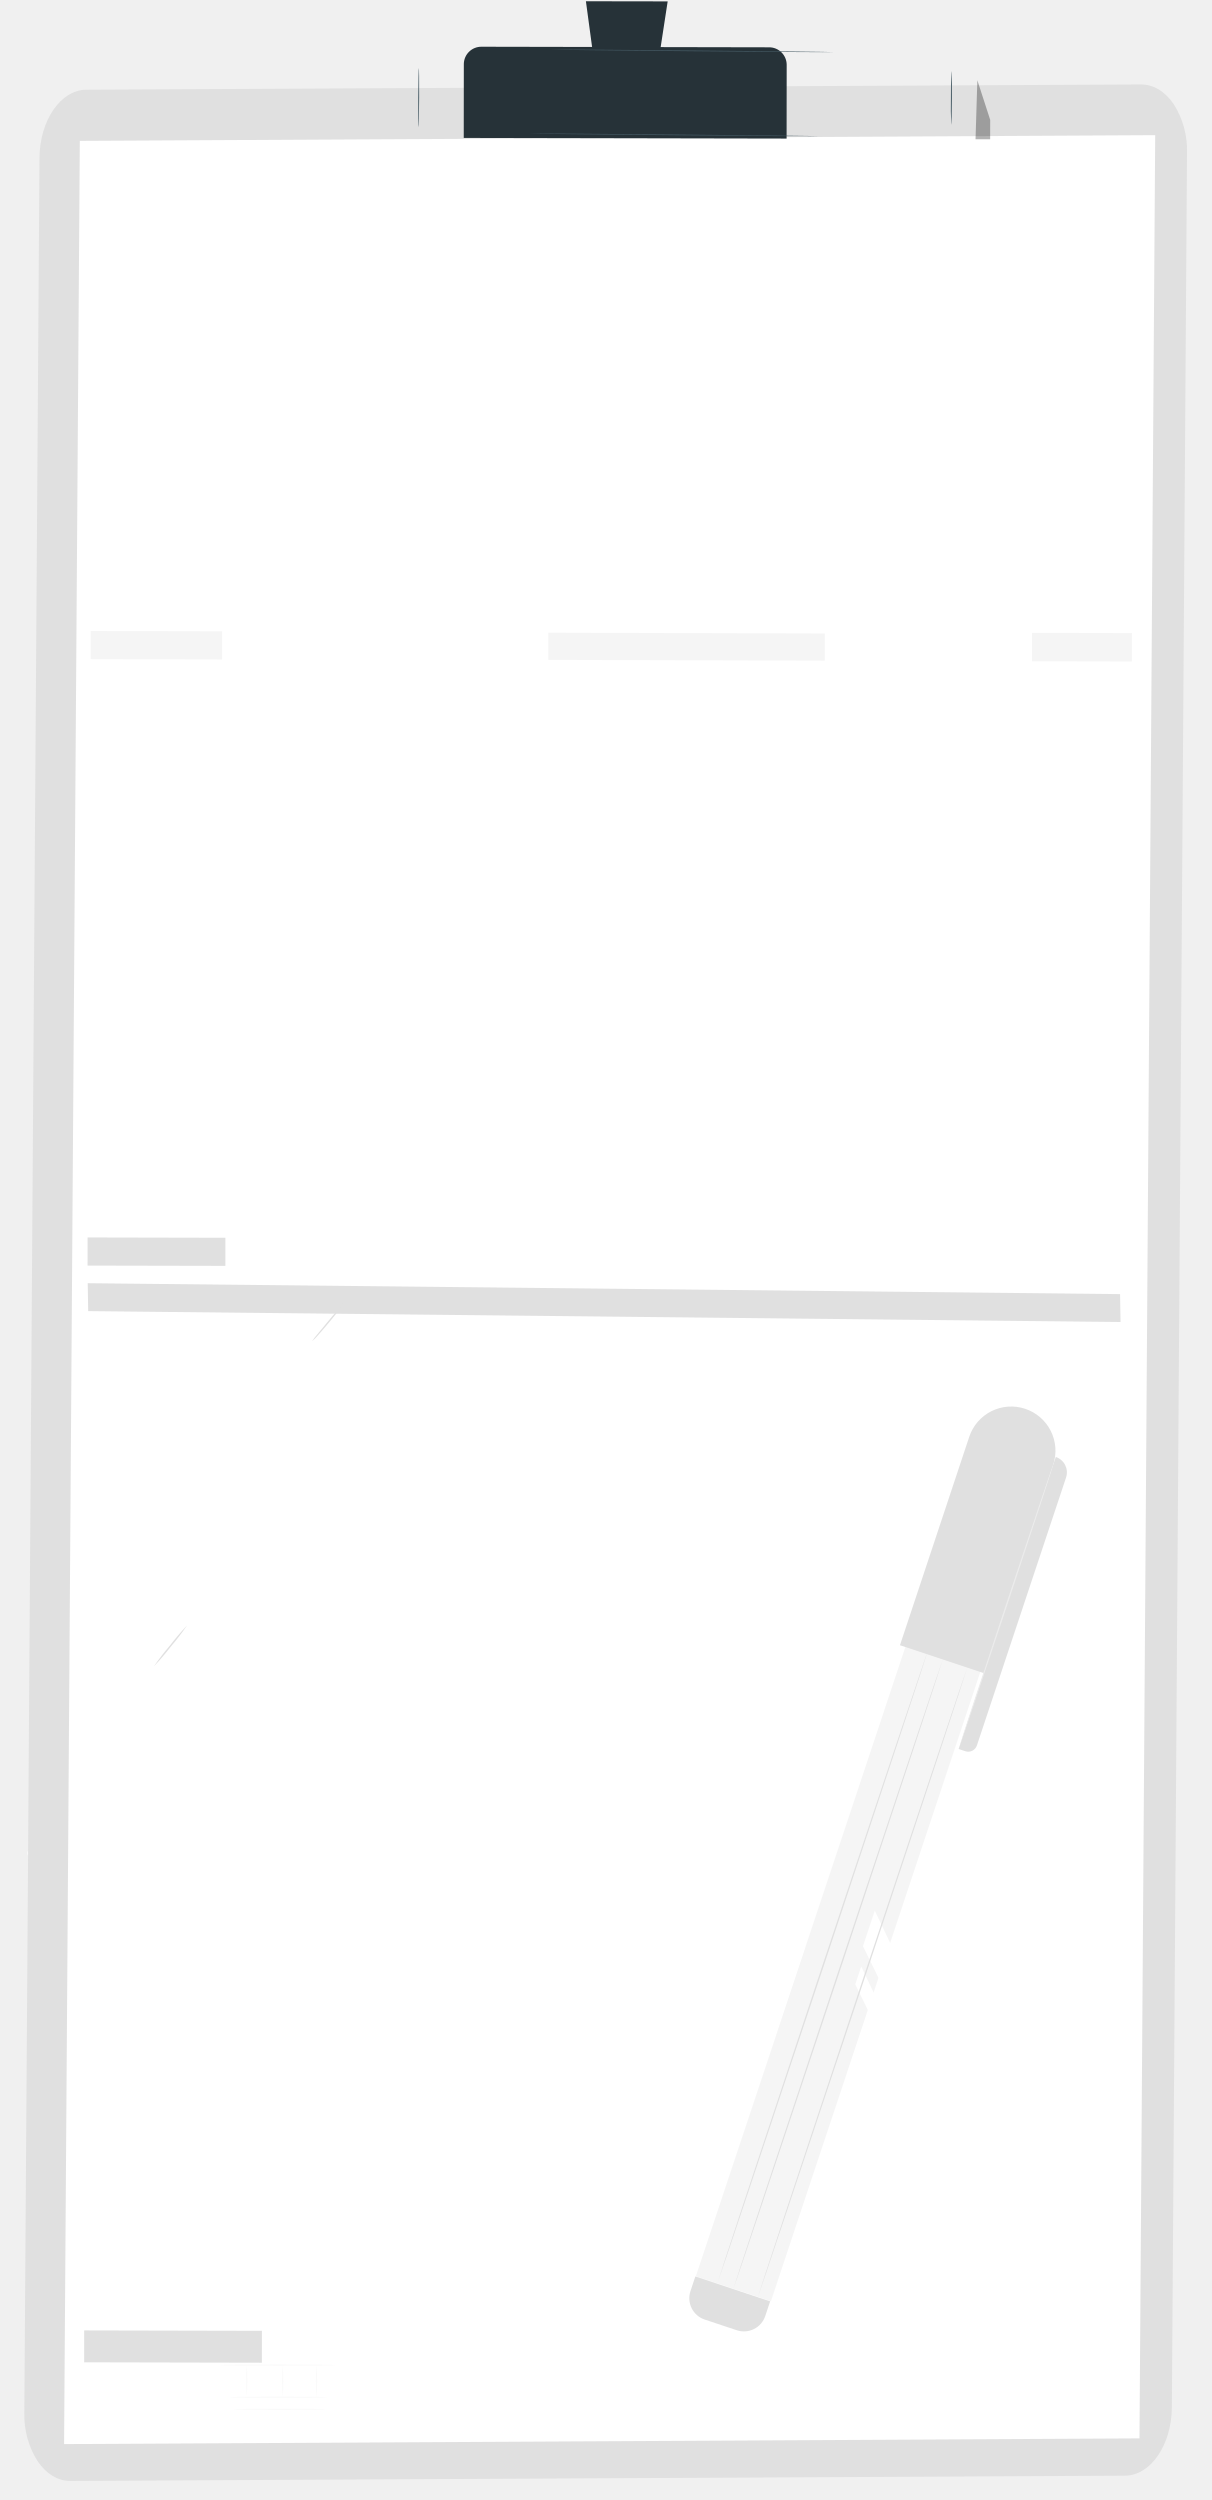
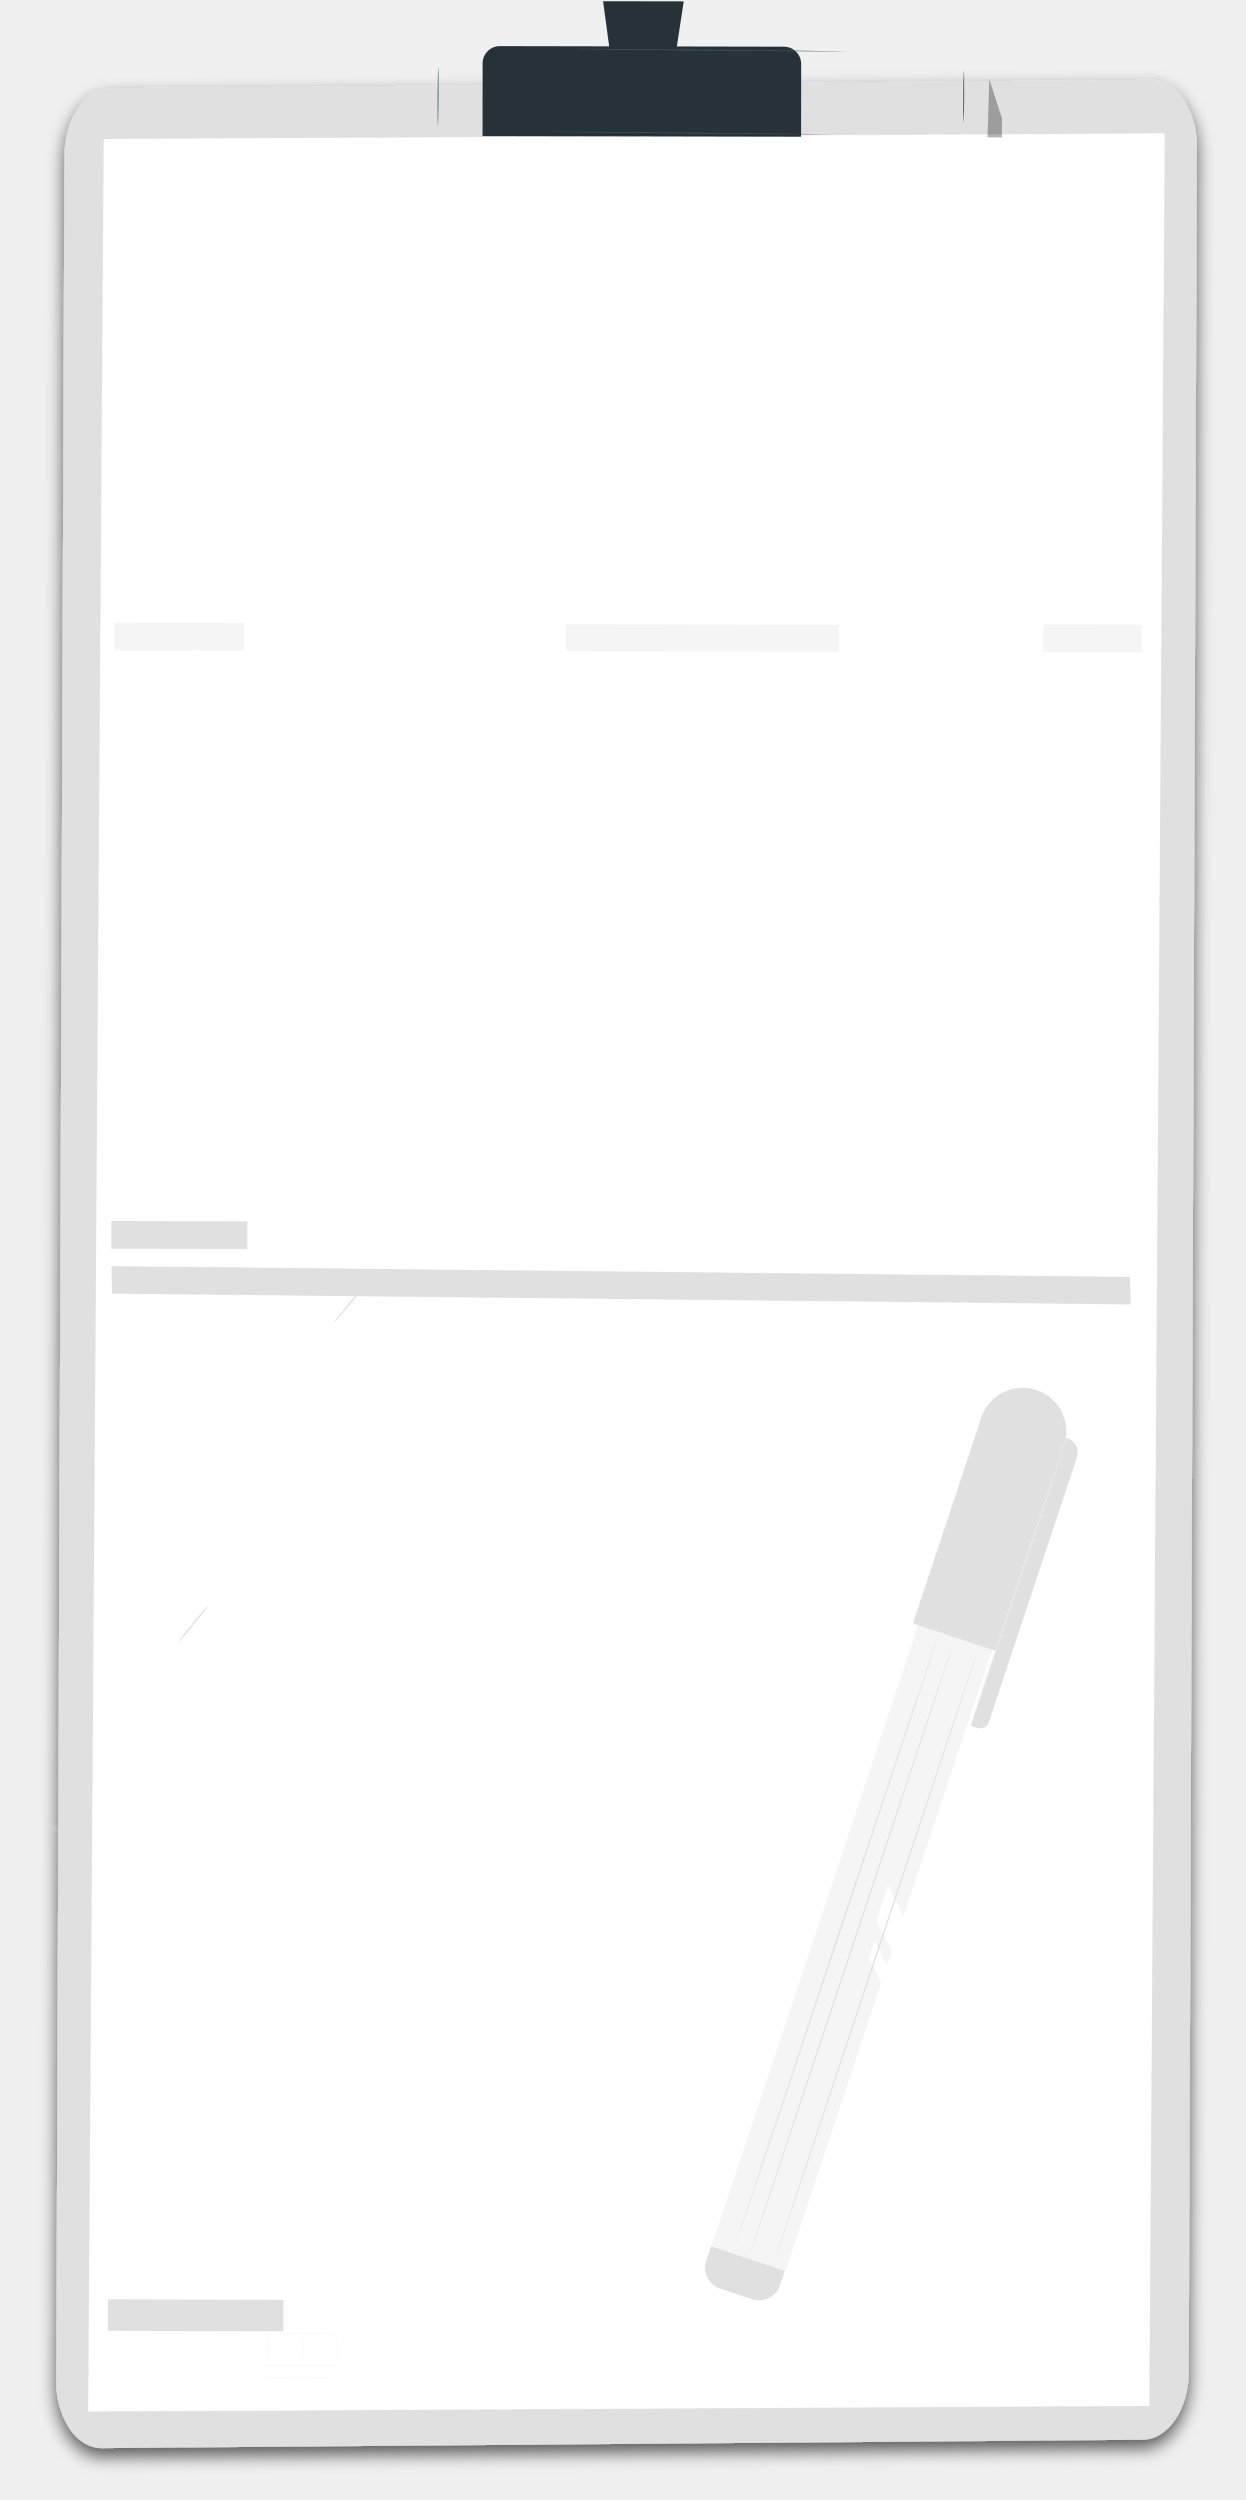
- <svg xmlns="http://www.w3.org/2000/svg" width="431.054" height="889.497" viewBox="0 0 431.054 889.497">
-   <g id="Consent-pana" transform="translate(-816.408 340.046)">
+ <svg xmlns="http://www.w3.org/2000/svg" width="449.054" height="901.497" viewBox="0 0 449.054 901.497">
+   <defs>
+     <filter id="Path_84" x="0" y="17.393" width="449.054" height="884.104" filterUnits="userSpaceOnUse">
+       <feOffset dy="3" input="SourceAlpha" />
+       <feGaussianBlur stdDeviation="3" result="blur" />
+       <feFlood flood-opacity="0.639" />
+       <feComposite operator="in" in2="blur" />
+       <feComposite in="SourceGraphic" />
+     </filter>
+   </defs>
+   <g id="Consent-pana" transform="translate(-807.408 340.046)">
    <g id="freepik--Character--inject-21" transform="translate(816.545 -343.355)">
      <g id="Group_9" data-name="Group 9" transform="translate(9.545 661.294)" opacity="0.6">
        <path id="Path_151" data-name="Path 151" d="M82.6,446.1a1.45,1.45,0,0,1,.38,2,1.58,1.58,0,0,1-2,.37,1.52,1.52,0,0,1-.39-2.08,1.62,1.62,0,0,1,2.17-.16" transform="translate(-80.337 -445.887)" fill="#fff" />
      </g>
      <g id="Group_12" data-name="Group 12" transform="translate(94.282 446.196)" opacity="0.3">
        <path id="Path_216" data-name="Path 216" d="M170.72,218.29l1.06,2.98v1.45h-1.2Z" transform="translate(-170.58 -218.29)" />
      </g>
      <g id="freepik--Clipboard--inject-21" transform="translate(14.882) rotate(0.974)">
-         <path id="Path_84" data-name="Path 84" d="M400.237,851.035,25.015,859.288c-4.389.1-8.624-2.38-11.767-6.881a30.653,30.653,0,0,1-4.978-17.1L.023,33.1C-.114,19.734,7.152,8.732,16.257,8.522L391.495.269c4.387-.09,8.617,2.39,11.756,6.89a30.659,30.659,0,0,1,4.972,17.091l8.247,802.205C416.608,839.823,409.342,850.825,400.237,851.035Z" transform="translate(0.017 26.435)" fill="#e0e0e0" />
+         <g transform="matrix(1, -0.02, 0.02, 1, -23.96, 3.72)" filter="url(#Path_84)">
+           <path id="Path_84-2" data-name="Path 84" d="M400.237,851.035,25.015,859.288c-4.389.1-8.624-2.38-11.767-6.881a30.653,30.653,0,0,1-4.978-17.1L.023,33.1C-.114,19.734,7.152,8.732,16.257,8.522L391.495.269c4.387-.09,8.617,2.39,11.756,6.89a30.659,30.659,0,0,1,4.972,17.091l8.247,802.205C416.608,839.823,409.342,850.825,400.237,851.035Z" transform="translate(23.59 23.13) rotate(0.97)" fill="#e0e0e0" />
+         </g>
        <g id="Group_3" data-name="Group 3" transform="translate(46.535 810.514)" opacity="0.3">
          <path id="Path_86" data-name="Path 86" d="M3.92,0Z" />
        </g>
        <g id="Group_4" data-name="Group 4" transform="translate(46.535 810.514)" opacity="0.3">
          <path id="Path_88" data-name="Path 88" d="M3.92,0Z" />
        </g>
        <path id="Path_229" data-name="Path 229" d="M4,2.808,386.618.019l-3.959,819.492L.038,822.3Z" transform="translate(10.24 50.447) rotate(-0.86)" fill="#fff" />
        <path id="Path_453" data-name="Path 453" d="M0,.025,49.032.034l.01,10L.01,10.029Z" transform="translate(23.683 443.231) rotate(-0.86)" fill="#e0e0e0" />
        <path id="Path_454" data-name="Path 454" d="M0,0,98.374.073l.015,9.667L.015,9.667Z" transform="translate(183.936 225.335) rotate(-0.86)" fill="#f5f5f5" />
        <path id="Path_455" data-name="Path 455" d="M0,.025,46.752.032l.01,10.021L.01,10.046Z" transform="translate(21.129 227.467) rotate(-0.86)" fill="#f5f5f5" />
        <path id="Path_452" data-name="Path 452" d="M0,.024H35.544l.009,10.106H.009Z" transform="translate(356.008 222.441) rotate(-0.86)" fill="#f5f5f5" />
        <path id="Path_456" data-name="Path 456" d="M0,.027,63.237.044l.013,11.345L.013,11.372Z" transform="translate(29.079 832.069) rotate(-0.86)" fill="#e0e0e0" />
        <path id="Path_228" data-name="Path 228" d="M0,0,367.313,3.152l.186,9.929L.186,9.929Z" transform="translate(24.007 459.533) rotate(-0.86)" fill="#e0e0e0" />
        <path id="Path_100" data-name="Path 100" d="M6.3.072H108.555a6.24,6.24,0,0,1,6.318,6.15l.023,26.31H.025L0,6.222A6.226,6.226,0,0,1,6.3.072Z" transform="translate(150.337 17.301) rotate(-0.86)" fill="#263238" />
        <path id="Path_101" data-name="Path 101" d="M29.085.019,0,.466,3.784,25.3l21.91-.345Z" transform="translate(193.485 0.001)" fill="#263238" />
        <path id="Path_102" data-name="Path 102" d="M100.368.082c0,.076-22.467.311-50.184.534S0,.954,0,.878,22.458.573,50.184.344,100.358.011,100.368.082Z" transform="translate(181.613 16.982)" fill="#455a64" />
        <path id="Path_103" data-name="Path 103" d="M.321,21.075c-.09,0-.217-4.719-.283-10.548S.009,0,.085,0,.309,4.719.368,10.548.41,21.075.321,21.075Z" transform="translate(134.371 25.224)" fill="#455a64" />
        <path id="Path_104" data-name="Path 104" d="M.354,19.155Q.025,14.385.062,9.588-.081,4.8.128,0c.1,0,.23,4.289.292,9.577S.449,19.155.354,19.155Z" transform="translate(323.856 23.064)" fill="#455a64" />
        <path id="Path_105" data-name="Path 105" d="M103.018.081c0,.07-23.057.313-51.5.529S0,.962,0,.886,23,.578,51.5.357,103.018.011,103.018.081Z" transform="translate(174.193 46.983)" fill="#455a64" />
        <g id="Group_5" data-name="Group 5" transform="translate(332.917 26.186)" opacity="0.3">
          <path id="Path_106" data-name="Path 106" d="M.293,0,5.109,14.037l.1,6.9-5.2.082Z" />
        </g>
      </g>
    </g>
    <g id="Consent-pana-2" data-name="Consent-pana" transform="translate(871.14 122.287)">
      <g id="freepik--background-complete--inject-21">
        <path id="Path_230" data-name="Path 230" d="M437.58,212.78l2.39.8a3.25,3.25,0,0,0,4.12-2.07l31.72-95.32a5.78,5.78,0,0,0-3.66-7.31h0Z" transform="translate(-151.237 -52.83)" fill="#e0e0e0" />
        <path id="Path_231" data-name="Path 231" d="M344.09,400.4l26.7,8.89,75.08-225.65A14.08,14.08,0,0,0,437,165.85h0a14.08,14.08,0,0,0-17.79,8.91Z" transform="translate(-151.237 -52.83)" fill="#f5f5f5" />
        <path id="Path_232" data-name="Path 232" d="M387.39,270.29l17.43,36.72-3.99,11.98-17.65-36.05Z" transform="translate(-130.87 -52.83)" fill="#fff" />
        <path id="Path_233" data-name="Path 233" d="M380.78,290.14l17.43,36.72-1.9,5.71-17.65-36.05Z" transform="translate(-129.09 -52.83)" fill="#fff" />
        <path id="Path_234" data-name="Path 234" d="M416.71,175.87l29.85,9.94,24.68-74.18a15.73,15.73,0,0,0-10-19.89h0a15.72,15.72,0,0,0-19.89,10Z" transform="translate(-151.237 -52.83)" fill="#e0e0e0" />
        <path id="Path_235" data-name="Path 235" d="M438.06,211.34c-.13-.05,7.18-22.34,16.31-49.79s16.65-49.68,16.78-49.64-7.18,22.34-16.31,49.8S438.19,211.38,438.06,211.34Z" transform="translate(-151.237 -52.83)" fill="#ebebeb" />
        <path id="Path_236" data-name="Path 236" d="M8.04,0h12a8,8,0,0,1,8,8v5.5H0V8.06A8,8,0,0,1,8.04,0Z" transform="matrix(-0.949, -0.316, 0.316, -0.949, 215.019, 369.296)" fill="#e0e0e0" />
        <path id="Path_237" data-name="Path 237" d="M440.65,183.84c.13,0-16.48,50.31-37.1,112.27S366.11,408.28,366,408.24s16.48-50.31,37.1-112.29S440.52,183.8,440.65,183.84Z" transform="translate(-151.237 -52.83)" fill="#e0e0e0" />
        <path id="Path_238" data-name="Path 238" d="M431.94,180.94c.13.05-16.48,50.32-37.1,112.27s-37.43,112.17-37.56,112.13,16.48-50.3,37.1-112.28S431.81,180.9,431.94,180.94Z" transform="translate(-151.237 -52.83)" fill="#e0e0e0" />
        <path id="Path_239" data-name="Path 239" d="M423.24,178.05c.13,0-16.49,50.31-37.1,112.27S348.7,402.48,348.57,402.44s16.48-50.3,37.1-112.28S423.11,178,423.24,178.05Z" transform="translate(-147.906 -52.83)" fill="#e0e0e0" />
        <path id="Path_241" data-name="Path 241" d="M120.38,52.83a16,16,0,0,1-1.61,2.33c-1,1.4-2.53,3.31-4.23,5.37s-3.28,3.88-4.46,5.18a14.47,14.47,0,0,1-2,2,18.8,18.8,0,0,1,1.72-2.25l4.34-5.26L118.5,55a15.51,15.51,0,0,1,1.88-2.17Z" transform="translate(-51.792 -52.83)" fill="#e0e0e0" />
        <path id="Path_242" data-name="Path 242" d="M109.27,169a83.72,83.72,0,0,0,11.82,14.78" transform="translate(-52.1 -52.83)" fill="#fff" />
        <path id="Path_244" data-name="Path 244" d="M30,183.41l11.81-14.57" transform="translate(-29.95 -52.83)" fill="#fff" />
        <path id="Path_245" data-name="Path 245" d="M41.76,168.84a88.537,88.537,0,0,1-5.71,7.44,89.921,89.921,0,0,1-6.1,7.13A88.543,88.543,0,0,1,35.66,176a89.921,89.921,0,0,1,6.1-7.16Z" transform="translate(-29.95 -52.83)" fill="#e0e0e0" />
        <path id="Path_296" data-name="Path 296" d="M91.81,443.43c0,.13-7.88.23-17.59.23s-17.6-.1-17.6-.23,7.87-.22,17.6-.22S91.81,443.31,91.81,443.43Z" transform="translate(-29.95 -52.83)" fill="#fafafa" />
        <path id="Path_297" data-name="Path 297" d="M91.28,447.73c0,.13-7.39.23-16.5.23s-16.5-.1-16.5-.23,7.39-.22,16.5-.22S91.28,447.61,91.28,447.73Z" transform="translate(-29.95 -52.83)" fill="#fafafa" />
        <path id="Path_298" data-name="Path 298" d="M63,432a66.12,66.12,0,0,1,0,11,69.11,69.11,0,0,1,0-11Z" transform="translate(-29.95 -52.83)" fill="#fafafa" />
        <path id="Path_299" data-name="Path 299" d="M75.8,432a74.08,74.08,0,0,1,0,11.41,70.869,70.869,0,0,1,0-11.41Z" transform="translate(-29.95 -52.83)" fill="#fafafa" />
        <path id="Path_300" data-name="Path 300" d="M87.83,431.92a73.753,73.753,0,0,1,0,11.64A77.092,77.092,0,0,1,87.83,431.92Z" transform="translate(-29.95 -52.83)" fill="#fafafa" />
        <path id="Path_301" data-name="Path 301" d="M94.93,432c0,.12-9.24.22-20.64.22s-20.64-.1-20.64-.22,9.24-.23,20.64-.23S94.93,431.89,94.93,432Z" transform="translate(-29.95 -52.83)" fill="#fafafa" />
      </g>
    </g>
  </g>
</svg>
